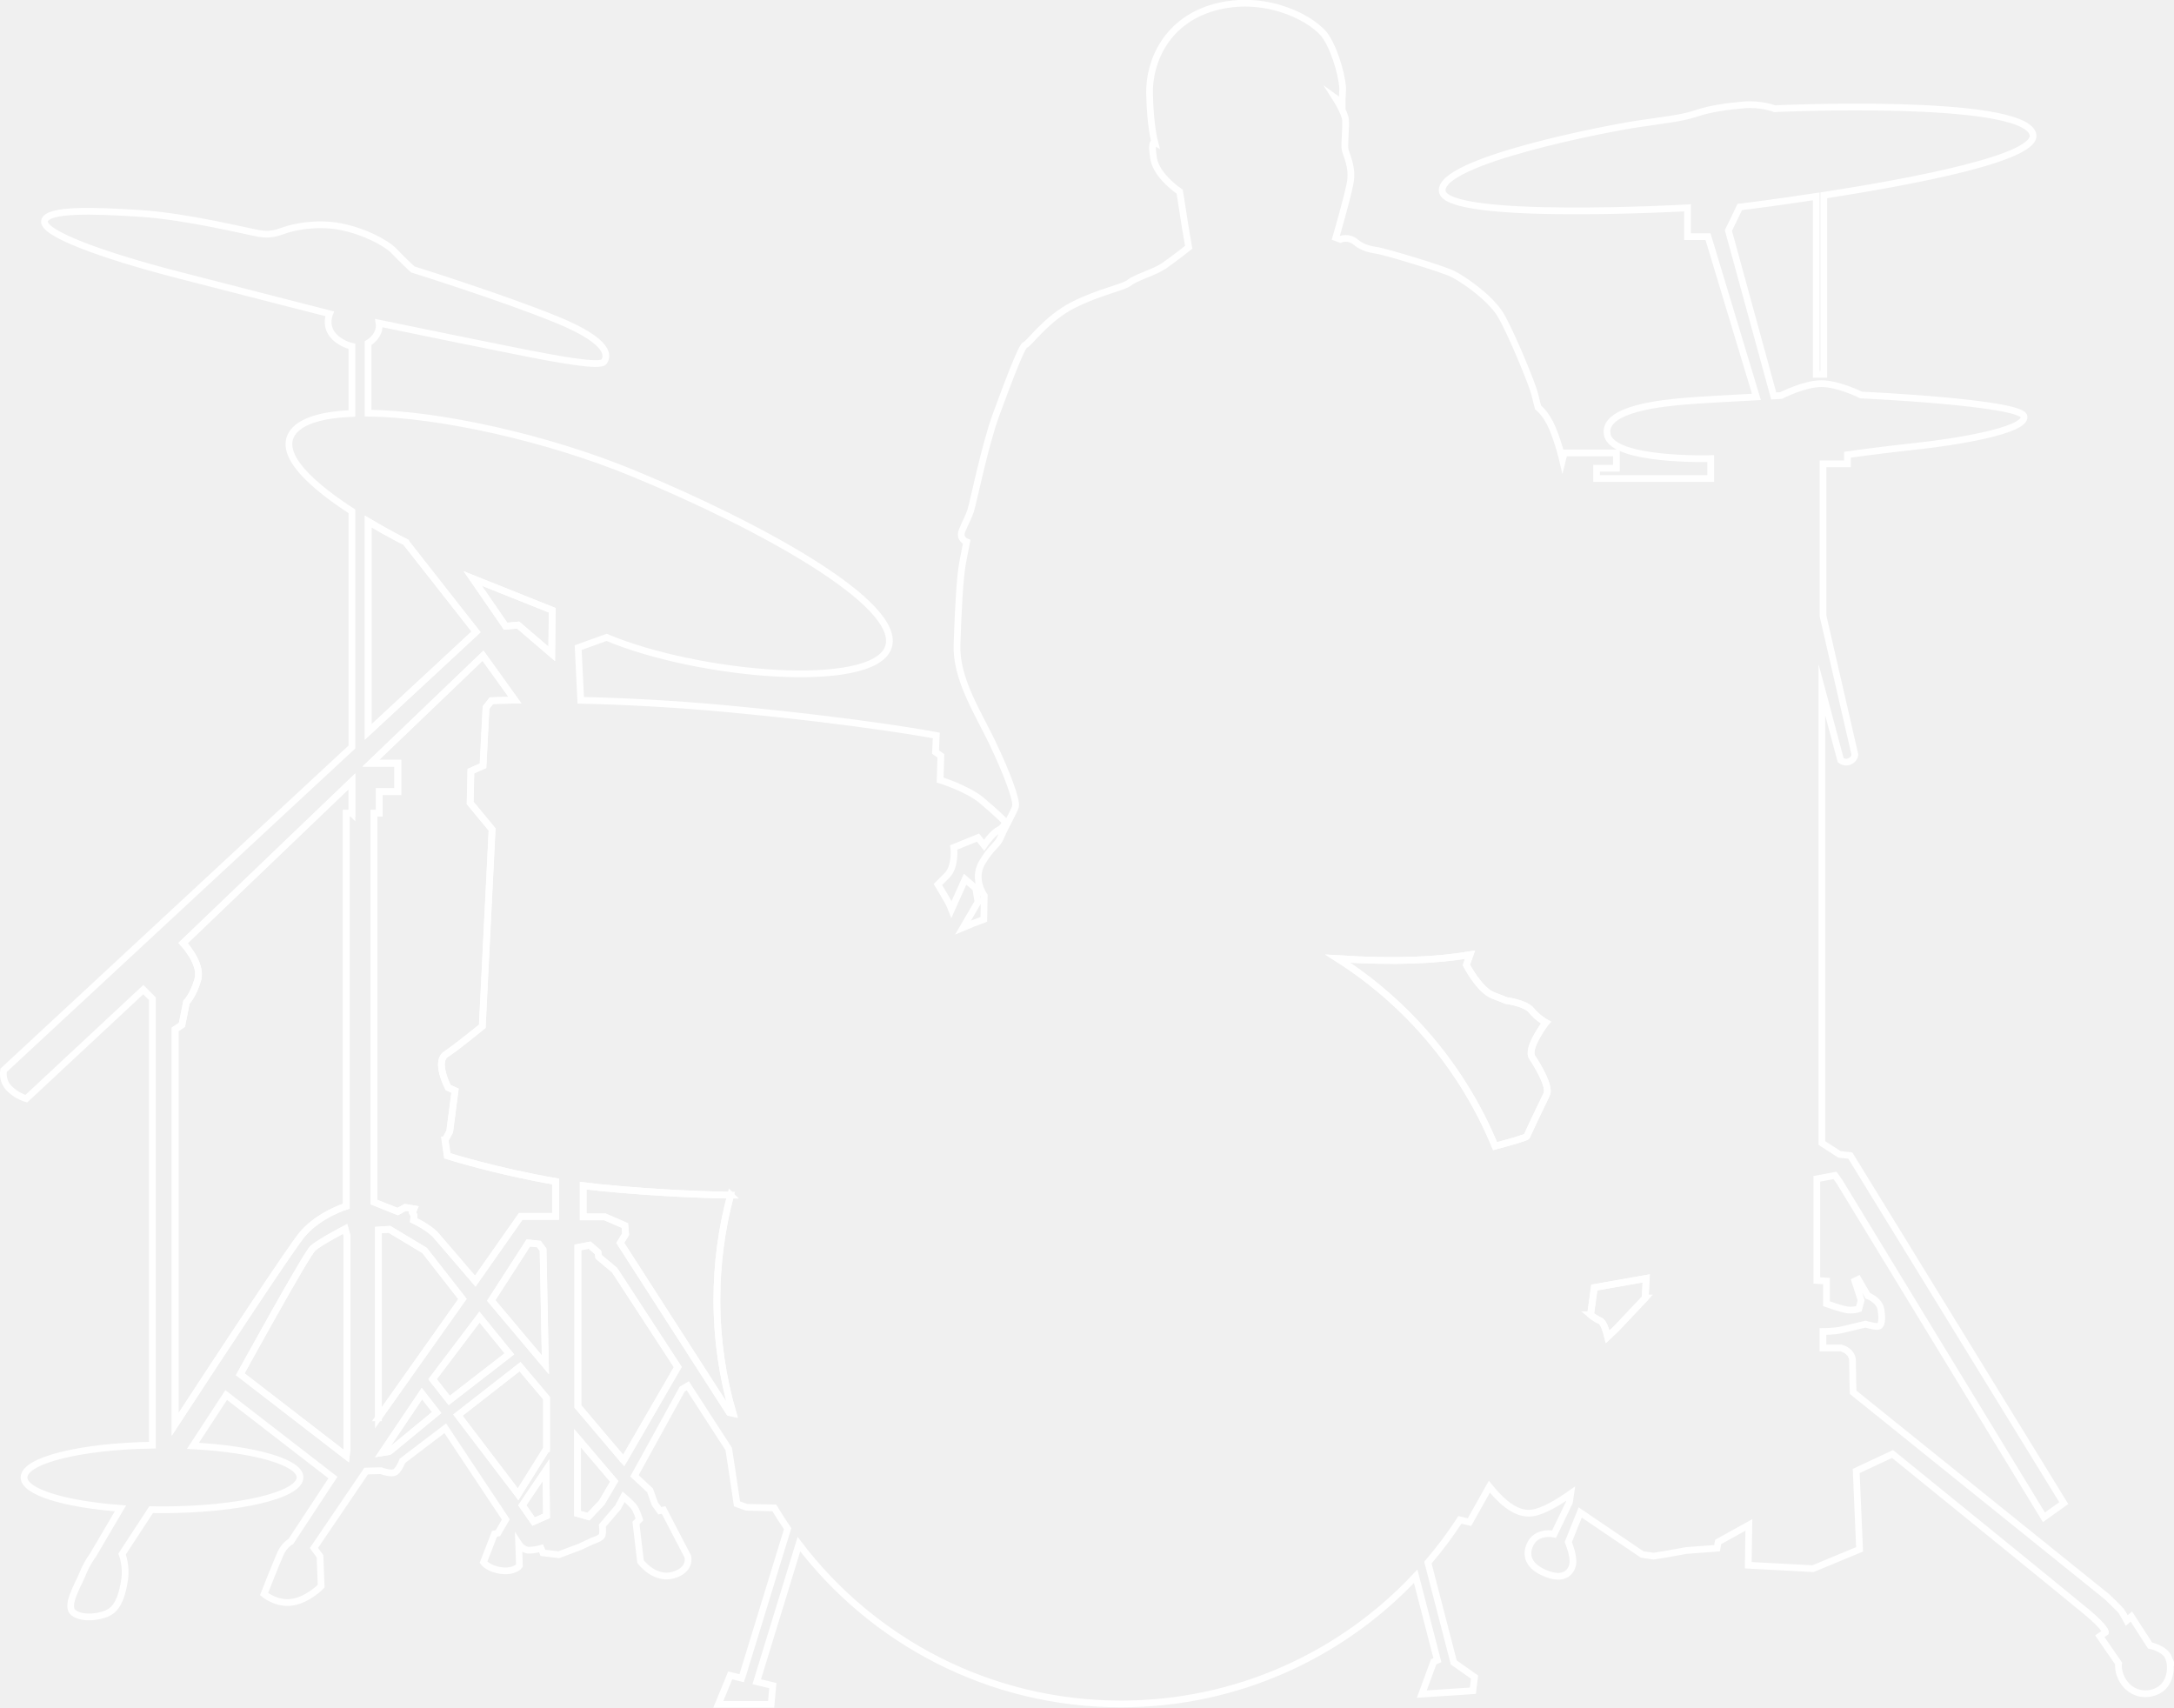
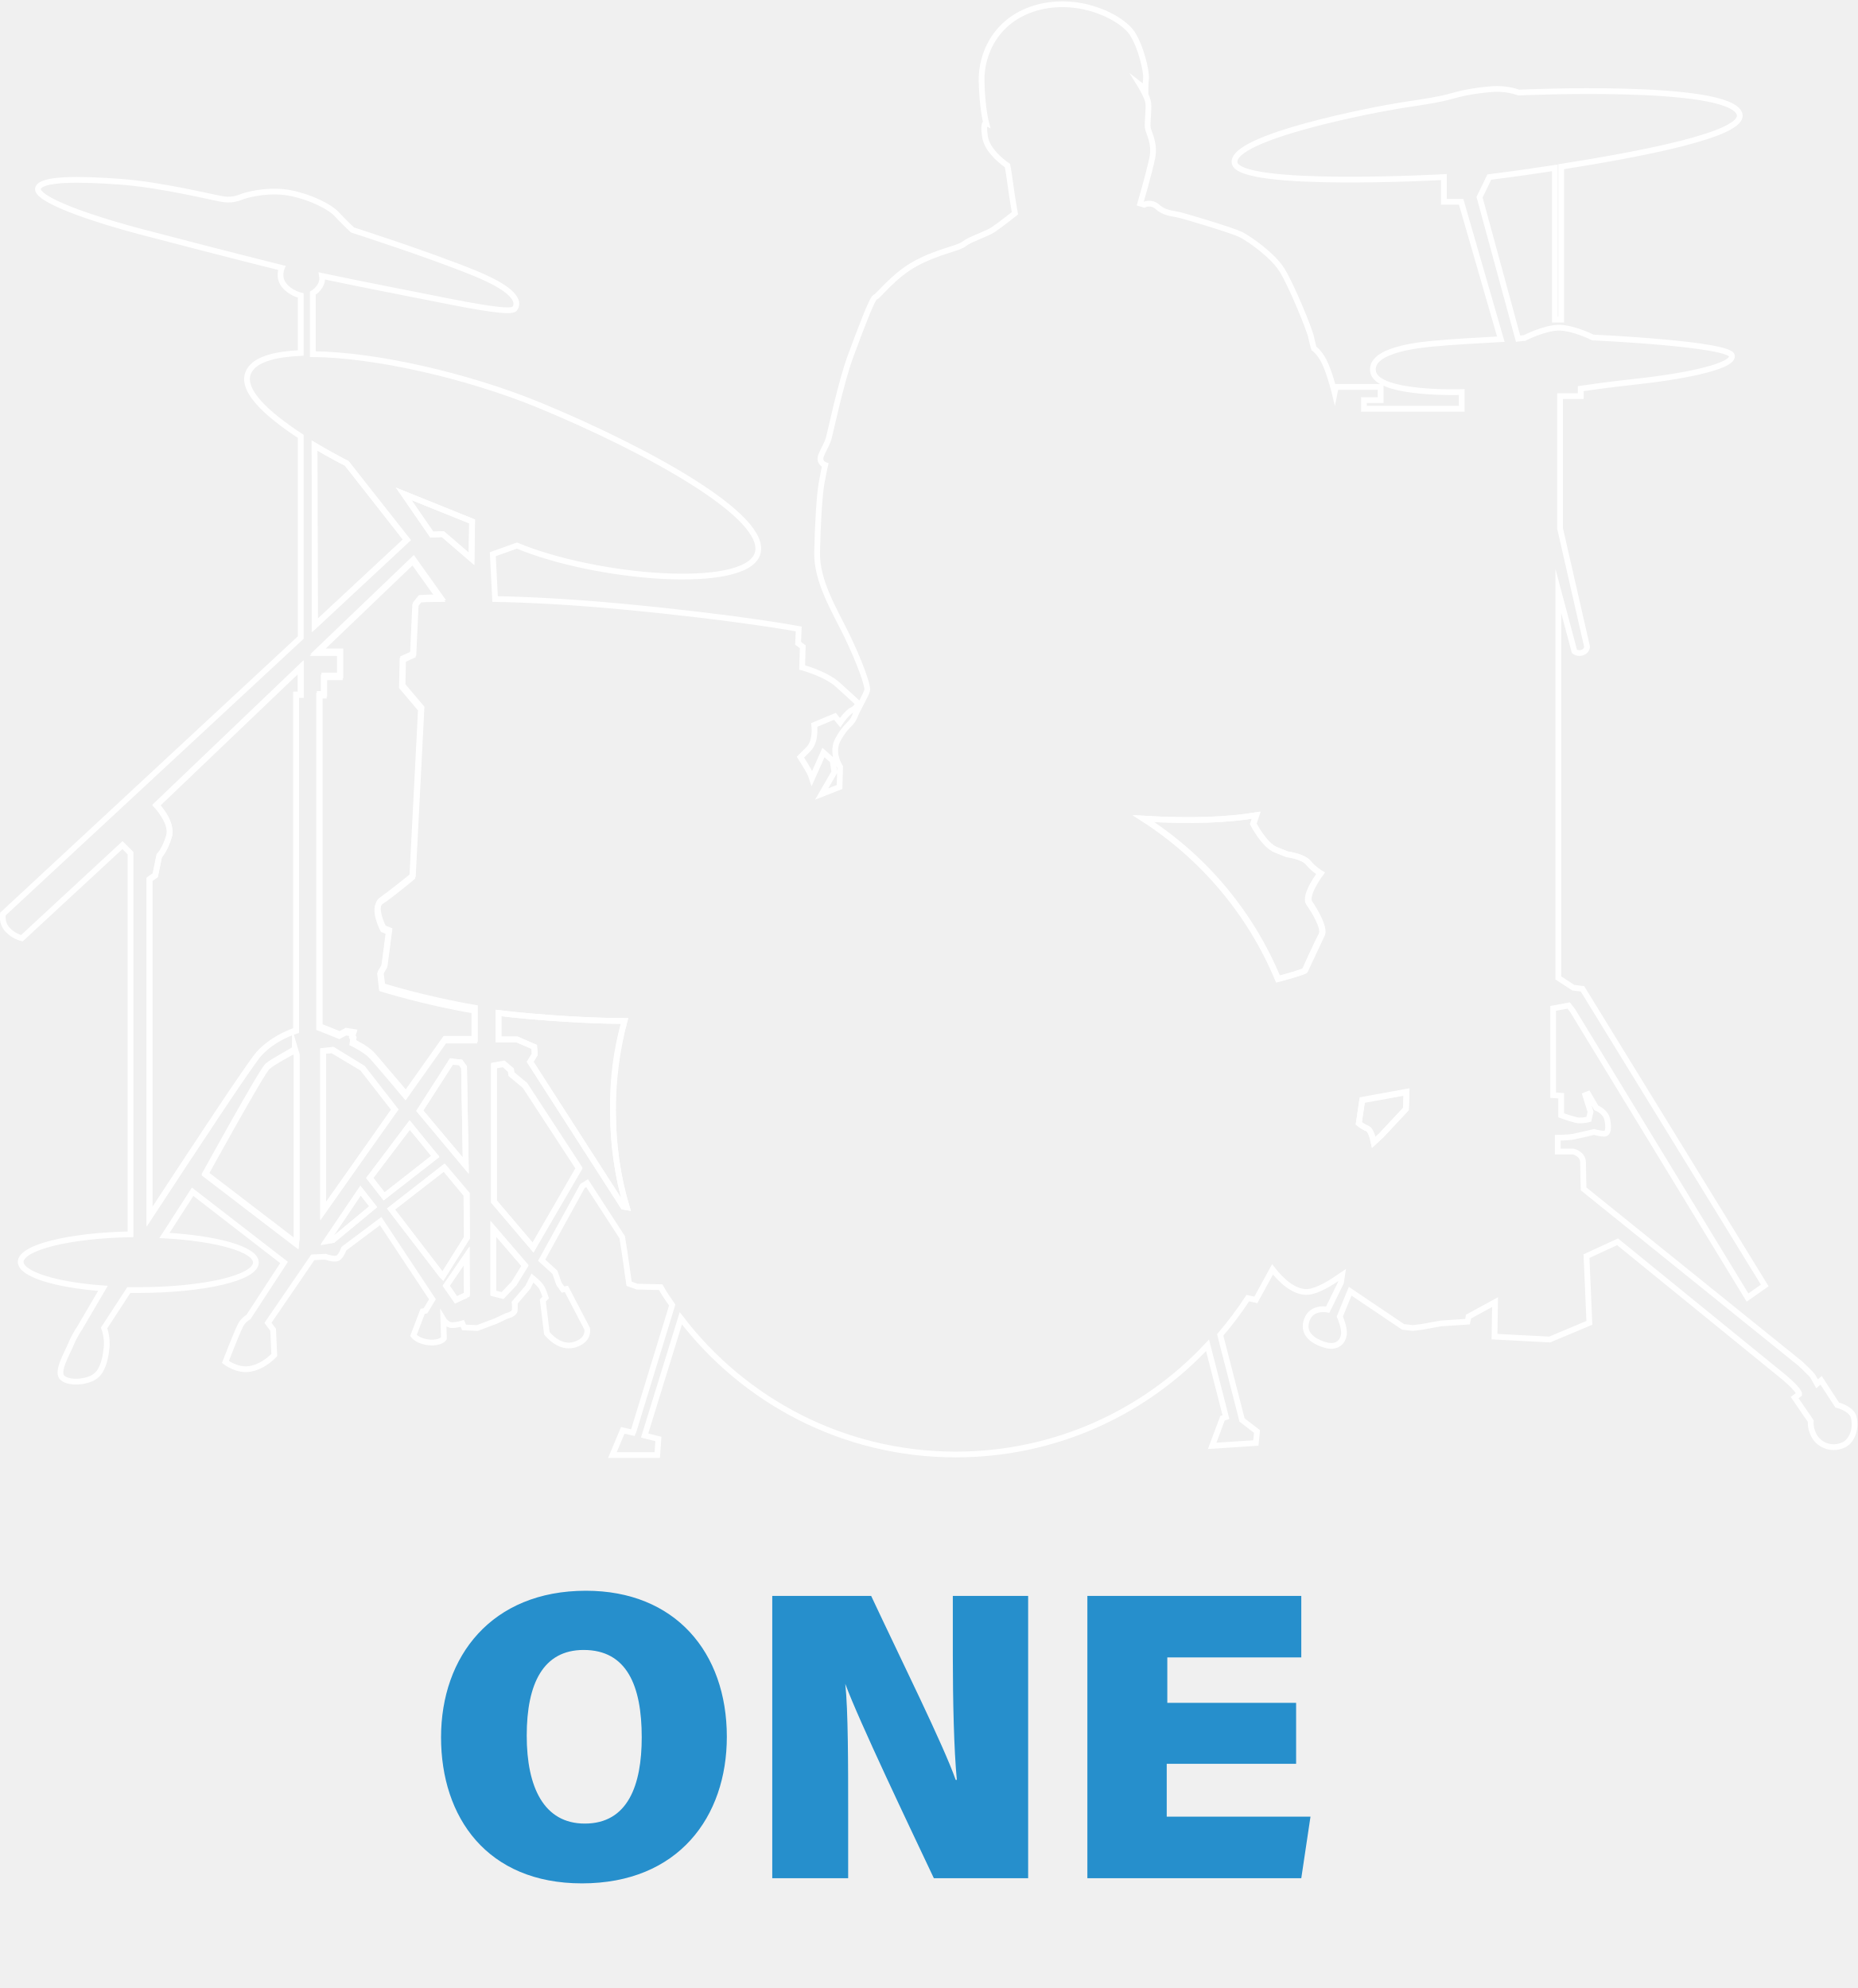
- <svg xmlns="http://www.w3.org/2000/svg" id="a" viewBox="0 0 323.03 253.77">
-   <defs>
-     <style>.b{fill:none;stroke:#fff;stroke-miterlimit:10;}</style>
-   </defs>
-   <polygon class="b" points="77.61 223.65 79.29 226.07 81.21 225.22 81.15 218.42 77.61 223.65" />
-   <polygon class="b" points="71.25 195.69 64.27 204.92 66.75 208.07 75.69 201.15 71.25 195.69" />
-   <polygon class="b" points="63.09 185.79 57.86 182.64 56.23 182.75 56.23 210.65 68.72 192.99 63.09 185.79" />
-   <polygon class="b" points="80.7 185.68 80.08 184.84 78.51 184.67 72.99 193.22 81.04 202.78 80.7 185.68" />
-   <polygon class="b" points="76.99 92.87 81.98 97.15 82.05 90.67 70.24 85.95 75.13 93.04 76.99 92.87" />
-   <path class="b" d="M46.5,185.45c-1.01,.9-10.8,18.73-10.8,18.73l15.75,12.15,.11-.96v-31.78l-.28-1.01s-3.77,1.97-4.78,2.87Z" />
-   <path class="b" d="M60.28,80.55s-2.48-1.22-5.57-3.06v31.27l16.03-14.87-10.46-13.33Z" />
-   <path class="b" d="M29.4,145.52c-.67,2.36-1.69,3.38-1.69,3.38l-.68,3.37-1.01,.67v58.69c7.38-11.29,17.39-26.5,18.96-28.31,2.53-2.92,6.47-4.11,6.47-4.11v-58.39h.84v-4.75l-25.09,24.04s2.87,3.04,2.19,5.4Z" />
-   <polygon class="b" points="56.79 215.83 57.86 215.66 64.89 209.87 62.7 207.05 56.79 215.83" />
-   <path class="b" d="M236.34,195.35s.68,.56,1.46,.9c.46,.2,.85,1.41,1.09,2.37l1.28-1.21,4.3-4.56,.15-2.91-7.71,1.36-.56,4.05Z" />
-   <polygon class="b" points="68.04 210.26 76.91 221.91 76.99 222.02 81.21 215.27 81.21 207.73 77.27 203.06 68.04 210.26" />
-   <path class="b" d="M229.7,151.93s-1.24-.67-2.14-1.8c-.9-1.12-3.71-1.46-3.71-1.46l-2.02-.79c-2.03-.79-3.94-4.5-3.94-4.5l.54-1.53c-4.94,.82-11.01,1.12-19.63,.59,10.39,6.61,18.61,16.33,23.35,27.85,1.87-.49,4.66-1.26,4.74-1.48,.11-.34,2.36-5.06,2.92-6.19,.56-1.12-1.24-4.16-2.14-5.51-.9-1.35,2.02-5.17,2.02-5.17Z" />
-   <polygon class="b" points="85.82 224.88 87.45 225.34 89.42 223.25 91.27 220.1 85.82 213.69 85.82 224.88" />
-   <path class="b" d="M66.13,169.37l.68-1.24,.79-6.08-1.01-.45s-2.02-3.82-.34-4.95c1.69-1.12,5.4-4.16,5.4-4.16l1.46-29.25-3.26-3.94,.11-4.73,1.8-.79,.45-8.66,.79-1.01s1.25-.06,3.5-.09l-4.74-6.6-16.67,15.98h4.01v4.22h-2.76v3.21h-.79v57.77l3.54,1.41,1.12-.62,1.29,.22-.23,.56,.23,.39-.06,.73s2.31,1.07,3.38,2.31c1.07,1.24,5.79,6.75,5.79,6.75l6.75-9.62h5.17v-5.19c-8.8-1.5-16.09-3.81-16.09-3.81l-.34-2.36Z" />
-   <polygon class="b" points="88.97 186.75 88.86 186.07 87.62 185 85.87 185.34 85.87 208.97 92.68 217.01 100.72 203.12 91.33 188.72 88.97 186.75" />
-   <path class="b" d="M108.57,177.57c-2.92-.04-10.39-.24-19.27-1.11-.88-.09-1.77-.19-2.64-.3v4.63h3.21l2.98,1.29,.11,1.29-.79,1.29,16.2,25.2,.55,.12c-1.56-5.34-2.4-10.99-2.4-16.84,0-5.39,.71-10.61,2.04-15.58Z" />
-   <path class="b" d="M322.26,246.34c-.59-1.43-2.79-1.86-2.79-1.86l-2.78-4.3-.68,.59s-.59-1.1-.84-1.43c-.25-.34-2.11-2.11-2.11-2.11l-37.71-30.37s-.09-3.12-.09-4.64-1.69-1.94-1.69-1.94h-2.7v-2.45s1.77,0,2.79-.25c1.01-.25,3.54-.84,3.54-.84,0,0,1.1,.34,1.77,.34s.76-1.1,.51-2.53c-.25-1.43-1.94-2.02-1.94-2.02l-1.43-2.45-.5,.25,.93,2.87-.34,1.27s-.76,.25-1.6,.17c-.84-.08-3.21-.93-3.21-.93v-3.37l-1.43-.09v-15.1l2.7-.51,.67,.94,30.37,49.86,2.95-2.11-31.72-51.64-1.6-.17-2.62-1.69V102.49l2.79,10.46s.59,.51,1.35,.17c.76-.34,.76-1.01,.76-1.01l-4.73-20.59v-22.61h3.63v-1.35s4.72-.67,10.29-1.27c5.57-.59,16.2-2.28,15.95-4.39-.25-2.11-24.21-3.21-24.21-3.21,0,0-3.37-1.69-5.91-1.69s-5.99,1.77-5.99,1.77c0,0-.41,.02-1.09,.06l-6.73-24.58,1.69-3.49s4.88-.59,11.36-1.58v26.44h1.12V29.02c13.28-2.06,32.23-5.63,31.05-9.16-1.8-5.4-38.36-3.71-38.36-3.71,0,0-2.03-.79-4.61-.56-2.58,.23-4.95,.56-6.97,1.24-2.02,.68-4.05,.9-8.66,1.57-4.61,.68-29.7,5.51-29.14,10.01,.56,4.5,36.45,2.47,36.45,2.47v4.28h3.04l7.19,23.81c-3.68,.19-9.04,.49-10.76,.65-2.7,.25-12.23,1.01-11.39,4.98,.84,3.97,15.36,3.54,15.36,3.54v2.95h-16.96v-1.52h2.95v-2.28h-7.76l-.25,1.01s-.59-2.53-1.52-4.72c-.93-2.19-2.11-3.04-2.11-3.04,0,0-.17-.59-.51-2.02-.34-1.43-3.54-9.2-5.06-11.73-1.52-2.53-5.4-5.23-7.09-6.08-1.69-.84-10.04-3.29-11.05-3.46-1.01-.17-2.28-.34-3.38-1.27-1.1-.93-2.28-.42-2.28-.42l-.68-.25s1.6-5.48,2.11-8.02c.51-2.53-.67-4.39-.76-5.23-.08-.84,.17-3.12,.09-4.22-.09-1.1-1.44-3.21-1.44-3.21l.93,.68s0-.76,.08-1.94c.08-1.18-.84-5.32-2.45-7.85-1.6-2.53-8.52-6.41-16.12-4.56-7.59,1.86-10.21,8.18-10.12,12.91,.08,4.72,.76,7.26,.76,7.26,0,0-.59-.34-.17,2.36,.42,2.7,3.88,4.98,3.88,4.98,0,0,.17,.93,.51,3.21,.34,2.28,.84,5.06,.84,5.06,0,0-2.36,1.86-3.71,2.78-1.35,.93-4.14,1.69-5.06,2.45-.93,.76-4.47,1.35-8.44,3.37-3.97,2.02-6.58,5.82-7.09,5.91-.51,.09-2.62,5.74-4.3,10.29-1.69,4.56-3.46,13.33-3.8,14.34-.34,1.01-.76,1.69-1.27,2.95-.51,1.27,.67,1.69,.67,1.69,0,0-.17,.84-.59,3.04-.42,2.19-.67,7.17-.84,12.23-.17,5.06,3.04,9.96,5.23,14.51,2.19,4.56,3.71,8.69,3.46,9.53-.25,.84-1.69,3.29-2.19,4.56-.51,1.27-1.35,1.35-2.79,3.8-1.43,2.45,.34,4.89,.34,4.89l-.07,3.52c-1.04,.38-2.07,.78-3.08,1.21l2.22-3.8-.34-2.03-1.58-1.35-2.02,4.5-.22-.56c-.22-.56-1.8-3.15-1.8-3.15l1.35-1.35c1.35-1.35,1.01-4.16,1.01-4.16l3.6-1.46,.9,1.13s1.24-1.8,2.14-2.25c.9-.45,1.01-1.24,1.01-1.24,0,0-1.35-1.35-3.49-3.15-2.14-1.8-6.19-3.04-6.19-3.04l.11-3.6-.79-.56,.11-2.47s-10.57-2.03-30.82-3.94c-8.49-.8-16.07-1.15-22.01-1.28l-.38-7.83,4.22-1.52c13.67,5.74,39.49,7.93,41.85,1.52,2.36-6.41-19.24-18.22-38.14-25.99-12.49-5.13-28.45-8.71-39.15-8.85v-10.39s1.91-1.07,1.63-2.98c7.59,1.58,12.88,2.64,19.86,4.05,6.98,1.41,12.99,2.48,13.56,1.69,.56-.79,1.12-2.92-6.98-6.24-8.1-3.32-21.43-7.48-21.43-7.48,0,0-1.69-1.58-2.81-2.76-1.13-1.18-4.44-2.93-7.93-3.6-3.49-.68-6.92,.06-8.21,.51-1.29,.45-2.19,.79-3.88,.51-1.69-.28-10.69-2.53-17.66-2.98-6.97-.45-13.89-.68-14.23,1.13-.34,1.8,8.44,5.06,19.8,7.99,11.36,2.93,22.56,5.79,22.56,5.79,0,0-.68,1.63,.39,3.04,1.07,1.41,2.93,1.8,2.93,1.8v9.97c-4.26,.18-7.41,1.04-8.72,2.74-2.61,3.38,3.24,8.25,8.72,11.8v35.02L.54,159.02s-.34,1.52,.84,2.7c1.18,1.18,2.53,1.52,2.53,1.52l17.38-16.2,1.35,1.35v66.33c-10.65,.17-19.07,2.25-19.07,4.8,0,2.15,6.02,3.97,14.33,4.59l-4.1,6.97s-.84,1.07-1.52,2.75c-.67,1.69-2.64,4.78-1.35,5.79,1.29,1.01,4.16,.67,5.46-.17,1.29-.84,1.85-2.81,2.14-4.84,.28-2.03-.39-3.71-.39-3.71l4.32-6.6c.53,.01,1.07,.02,1.62,.02,11.32,0,20.5-2.15,20.5-4.81,0-2.28-6.8-4.2-15.91-4.69l4.94-7.55,15.86,12.26-6.25,9.5s-.96,.51-1.52,1.74c-.56,1.24-2.47,6.08-2.47,6.08,0,0,1.97,1.63,4.33,1.18,2.36-.45,4.16-2.36,4.16-2.36l-.17-4.44-.9-1.24,7.76-11.42,2.19-.06s1.63,.62,2.19,.17c.56-.45,1.01-1.63,1.01-1.63l6.36-4.84,9,13.55-1.18,2.03-.51,.11-1.63,4.22s.73,1.01,2.7,1.24c1.97,.22,2.64-.73,2.64-.73l-.11-3.26s.62,.96,1.52,.96,1.8-.28,1.8-.28l.28,.67,2.36,.28,3.15-1.18,1.91-.9s1.29-.34,1.41-.9c.11-.56,0-1.35,0-1.35l2.31-2.7,.84-1.58s1.07,.9,1.52,1.46c.45,.56,.84,1.91,.84,1.91l-.51,.51,.67,5.74s2.08,2.81,4.84,2.02c2.76-.79,2.19-2.76,2.19-2.76l-3.6-6.92-.56,.11-.73-1.01-.73-2.03-2.31-2.14,7.09-12.88,.84-.5,6.08,9.39,.39,2.53,.84,5.62,1.41,.51,4.13,.09c.63,1.05,1.29,2.08,1.98,3.09l-6.81,22.19,.43,.13-2.15-.52-1.77,4.3h7.85l.25-2.79-2.39-.57,6.27-20.44c10.97,14.42,28.32,23.74,47.84,23.74,17.28,0,32.85-7.29,43.8-18.97l3.23,12.47-.55,.23-1.77,4.81,7.59-.5,.25-2.03-3.09-2.18-3.84-14.83c1.72-2.01,3.31-4.13,4.76-6.35l1.42,.33,2.95-5.26c1.45,1.79,3.76,4.25,6.33,3.91,1.67-.22,3.92-1.58,5.76-2.88l-.19,1.28-2.28,4.73s-2.7-.59-3.63,1.69c-.93,2.28,.84,3.71,3.04,4.39,2.19,.67,3.21-.51,3.37-1.69,.17-1.18-.67-3.21-.67-3.21l1.77-4.39,9.2,6.24,1.69,.25,1.6-.25,3.29-.59,4.55-.34,.17-.93,4.56-2.53-.09,5.99,9.62,.51,6.92-2.87-.5-11.64,5.4-2.53s26.32,21.35,29.02,23.62c2.7,2.28,2.62,2.87,2.62,2.87l-.84,.59,2.79,4.05s-.25,1.35,.84,2.87c1.1,1.52,3.12,2.11,4.98,1.18,1.86-.93,2.19-3.46,1.6-4.9ZM51.56,215.38l-.11,.96-15.75-12.15s9.79-17.83,10.8-18.73c1.01-.9,4.78-2.87,4.78-2.87l.28,1.01v31.78Zm.73-94.55h-.84v58.39s-3.94,1.18-6.47,4.11c-1.57,1.82-11.58,17.02-18.96,28.31v-58.69l1.01-.67,.68-3.37s1.01-1.01,1.69-3.38c.67-2.36-2.19-5.4-2.19-5.4l25.09-24.04v4.75Zm29.76-30.15l-.07,6.47-4.99-4.28-1.86,.17-4.89-7.09,11.81,4.72Zm-27.34-13.05v-.14c3.09,1.84,5.57,3.06,5.57,3.06l10.46,13.33-16.03,14.87v-31.13Zm1.52,133.03v-27.9l1.63-.11,5.23,3.15,5.62,7.2-12.49,17.66Zm1.63,5.01l-1.07,.17,5.9-8.77,2.19,2.81-7.03,5.79Zm6.41-10.75l6.98-9.22,4.44,5.46-8.94,6.92-2.48-3.15Zm8.72-11.7l5.51-8.55,1.57,.17,.62,.84,.34,17.1-8.04-9.56Zm6.3,32.85l-1.69-2.42,3.54-5.23,.06,6.81-1.91,.84Zm1.91-10.8l-4.22,6.75-.08-.11-8.86-11.65,9.23-7.2,3.94,4.67v7.54Zm1.35-34.54h-5.17l-6.75,9.62s-4.73-5.51-5.79-6.75c-1.07-1.24-3.38-2.31-3.38-2.31l.06-.73-.23-.39,.23-.56-1.29-.22-1.12,.62-3.54-1.41v-57.77h.79v-3.21h2.76v-4.22h-4.01l16.67-15.98,4.74,6.6c-2.25,.03-3.5,.09-3.5,.09l-.79,1.01-.45,8.66-1.8,.79-.11,4.73,3.26,3.94-1.46,29.25s-3.71,3.04-5.4,4.16c-1.69,1.13,.34,4.95,.34,4.95l1.01,.45-.79,6.08-.68,1.24,.34,2.36s7.29,2.31,16.09,3.81v5.19Zm6.86,42.52l-1.97,2.08-1.63-.45v-11.19l5.46,6.41-1.86,3.15Zm3.26-6.24l-6.81-8.04v-23.63l1.74-.34,1.24,1.07,.11,.67,2.36,1.97,9.39,14.4-8.04,13.89Zm15.69-7.14l-16.2-25.2,.79-1.29-.11-1.29-2.98-1.29h-3.21v-4.63c.88,.11,1.76,.21,2.64,.3,8.88,.87,16.34,1.07,19.27,1.11-1.33,4.97-2.04,10.19-2.04,15.58,0,5.85,.84,11.5,2.4,16.84l-.55-.12Zm121.44-47.25c-.56,1.12-2.81,5.85-2.92,6.19-.07,.22-2.86,.99-4.74,1.48-4.75-11.52-12.96-21.23-23.35-27.85,8.62,.54,14.69,.24,19.63-.59l-.54,1.53s1.91,3.71,3.94,4.5l2.02,.79s2.81,.34,3.71,1.46c.9,1.13,2.14,1.8,2.14,1.8,0,0-2.93,3.82-2.02,5.17,.9,1.35,2.7,4.39,2.14,5.51Zm14.65,30.23l-4.3,4.56-1.28,1.21c-.24-.96-.62-2.17-1.09-2.37-.79-.34-1.46-.9-1.46-.9l.56-4.05,7.71-1.36-.15,2.91Z" />
+ <svg xmlns="http://www.w3.org/2000/svg" version="1.1" id="a" x="0px" y="0px" viewBox="0 0 323 345.8" style="enable-background:new 0 0 323 345.8;" xml:space="preserve">
+   <style type="text/css">
+ 	.st0{fill:none;stroke:#FFFFFF;stroke-miterlimit:10;}
+ 	.st1{fill:#268FCC;}
+ </style>
+   <polygon class="st0" points="77.6,223.6 79.3,226.1 81.2,225.2 81.2,218.4 " />
+   <polygon class="st0" points="71.2,195.7 64.3,204.9 66.8,208.1 75.7,201.1 " />
+   <polygon class="st0" points="63.1,185.8 57.9,182.6 56.2,182.8 56.2,210.6 68.7,193 " />
+   <polygon class="st0" points="80.7,185.7 80.1,184.8 78.5,184.7 73,193.2 81,202.8 " />
+   <polygon class="st0" points="77,92.9 82,97.2 82.1,90.7 70.2,85.9 75.1,93 " />
+   <path class="st0" d="M46.5,185.4c-1,0.9-10.8,18.7-10.8,18.7l15.8,12.1l0.1-1v-31.8l-0.3-1C51.3,182.6,47.5,184.5,46.5,185.4  L46.5,185.4z" />
+   <path class="st0" d="M60.3,80.6c0,0-2.5-1.2-5.6-3.1v31.3l16-14.9L60.3,80.6L60.3,80.6z" />
+   <path class="st0" d="M29.4,145.5c-0.7,2.4-1.7,3.4-1.7,3.4l-0.7,3.4l-1,0.7v58.7c7.4-11.3,17.4-26.5,19-28.3  c2.5-2.9,6.5-4.1,6.5-4.1v-58.4h0.8v-4.8l-25.1,24C27.2,140.1,30.1,143.2,29.4,145.5L29.4,145.5z" />
+   <polygon class="st0" points="56.8,215.8 57.9,215.7 64.9,209.9 62.7,207.1 " />
+   <path class="st0" d="M236.3,195.4c0,0,0.7,0.6,1.5,0.9c0.5,0.2,0.9,1.4,1.1,2.4l1.3-1.2l4.3-4.6l0.1-2.9l-7.7,1.4L236.3,195.4  L236.3,195.4z" />
+   <polygon class="st0" points="68,210.3 76.9,221.9 77,222 81.2,215.3 81.2,207.7 77.3,203.1 " />
+   <path class="st0" d="M229.7,151.9c0,0-1.2-0.7-2.1-1.8c-0.9-1.1-3.7-1.5-3.7-1.5l-2-0.8c-2-0.8-3.9-4.5-3.9-4.5l0.5-1.5  c-4.9,0.8-11,1.1-19.6,0.6c10.4,6.6,18.6,16.3,23.4,27.9c1.9-0.5,4.7-1.3,4.7-1.5c0.1-0.3,2.4-5.1,2.9-6.2c0.6-1.1-1.2-4.2-2.1-5.5  C226.8,155.8,229.7,151.9,229.7,151.9L229.7,151.9z" />
+   <polygon class="st0" points="85.8,224.9 87.4,225.3 89.4,223.2 91.3,220.1 85.8,213.7 " />
+   <path class="st0" d="M66.1,169.4l0.7-1.2l0.8-6.1l-1-0.4c0,0-2-3.8-0.3-4.9c1.7-1.1,5.4-4.2,5.4-4.2l1.5-29.2l-3.3-3.9l0.1-4.7  l1.8-0.8l0.4-8.7l0.8-1c0,0,1.2-0.1,3.5-0.1l-4.7-6.6l-16.7,16h4v4.2h-2.8v3.2h-0.8v57.8l3.5,1.4l1.1-0.6l1.3,0.2l-0.2,0.6l0.2,0.4  l-0.1,0.7c0,0,2.3,1.1,3.4,2.3c1.1,1.2,5.8,6.8,5.8,6.8l6.8-9.6h5.2v-5.2c-8.8-1.5-16.1-3.8-16.1-3.8L66.1,169.4L66.1,169.4z" />
+   <polygon class="st0" points="89,186.8 88.9,186.1 87.6,185 85.9,185.3 85.9,209 92.7,217 100.7,203.1 91.3,188.7 " />
+   <path class="st0" d="M108.6,177.6c-2.9,0-10.4-0.2-19.3-1.1c-0.9-0.1-1.8-0.2-2.6-0.3v4.6h3.2l3,1.3l0.1,1.3l-0.8,1.3l16.2,25.2  l0.6,0.1c-1.6-5.3-2.4-11-2.4-16.8C106.5,187.7,107.2,182.5,108.6,177.6L108.6,177.6z" />
+   <path class="st0" d="M322.3,246.3c-0.6-1.4-2.8-1.9-2.8-1.9l-2.8-4.3l-0.7,0.6c0,0-0.6-1.1-0.8-1.4c-0.2-0.3-2.1-2.1-2.1-2.1  l-37.7-30.4c0,0-0.1-3.1-0.1-4.6s-1.7-1.9-1.7-1.9h-2.7v-2.4c0,0,1.8,0,2.8-0.2c1-0.2,3.5-0.8,3.5-0.8s1.1,0.3,1.8,0.3  s0.8-1.1,0.5-2.5s-1.9-2-1.9-2l-1.4-2.4l-0.5,0.2l0.9,2.9l-0.3,1.3c0,0-0.8,0.2-1.6,0.2s-3.2-0.9-3.2-0.9v-3.4l-1.4-0.1v-15.1  l2.7-0.5l0.7,0.9l30.4,49.9l3-2.1l-31.7-51.6l-1.6-0.2l-2.6-1.7v-67.3l2.8,10.5c0,0,0.6,0.5,1.4,0.2c0.8-0.3,0.8-1,0.8-1l-4.7-20.6  V68.9h3.6v-1.3c0,0,4.7-0.7,10.3-1.3c5.6-0.6,16.2-2.3,16-4.4s-24.2-3.2-24.2-3.2s-3.4-1.7-5.9-1.7s-6,1.8-6,1.8s-0.4,0-1.1,0.1  l-6.7-24.6l1.7-3.5c0,0,4.9-0.6,11.4-1.6v26.4h1.1V29c13.3-2.1,32.2-5.6,31-9.2c-1.8-5.4-38.4-3.7-38.4-3.7s-2-0.8-4.6-0.6  s-4.9,0.6-7,1.2s-4.1,0.9-8.7,1.6c-4.6,0.7-29.7,5.5-29.1,10s36.4,2.5,36.4,2.5v4.3h3L261,59c-3.7,0.2-9,0.5-10.8,0.7  c-2.7,0.2-12.2,1-11.4,5s15.4,3.5,15.4,3.5v2.9h-17v-1.5h2.9v-2.3h-7.8l-0.2,1c0,0-0.6-2.5-1.5-4.7c-0.9-2.2-2.1-3-2.1-3  s-0.2-0.6-0.5-2s-3.5-9.2-5.1-11.7s-5.4-5.2-7.1-6.1c-1.7-0.8-10-3.3-11.1-3.5c-1-0.2-2.3-0.3-3.4-1.3s-2.3-0.4-2.3-0.4l-0.7-0.2  c0,0,1.6-5.5,2.1-8c0.5-2.5-0.7-4.4-0.8-5.2c-0.1-0.8,0.2-3.1,0.1-4.2c-0.1-1.1-1.4-3.2-1.4-3.2l0.9,0.7c0,0,0-0.8,0.1-1.9  s-0.8-5.3-2.4-7.8c-1.6-2.5-8.5-6.4-16.1-4.6c-7.6,1.9-10.2,8.2-10.1,12.9c0.1,4.7,0.8,7.3,0.8,7.3s-0.6-0.3-0.2,2.4s3.9,5,3.9,5  s0.2,0.9,0.5,3.2s0.8,5.1,0.8,5.1s-2.4,1.9-3.7,2.8c-1.4,0.9-4.1,1.7-5.1,2.5c-0.9,0.8-4.5,1.3-8.4,3.4s-6.6,5.8-7.1,5.9  s-2.6,5.7-4.3,10.3c-1.7,4.6-3.5,13.3-3.8,14.3s-0.8,1.7-1.3,2.9c-0.5,1.3,0.7,1.7,0.7,1.7s-0.2,0.8-0.6,3  c-0.4,2.2-0.7,7.2-0.8,12.2s3,10,5.2,14.5c2.2,4.6,3.7,8.7,3.5,9.5s-1.7,3.3-2.2,4.6c-0.5,1.3-1.4,1.3-2.8,3.8  c-1.4,2.4,0.3,4.9,0.3,4.9l-0.1,3.5c-1,0.4-2.1,0.8-3.1,1.2l2.2-3.8l-0.3-2l-1.6-1.4l-2,4.5l-0.2-0.6c-0.2-0.6-1.8-3.1-1.8-3.1  l1.4-1.4c1.4-1.4,1-4.2,1-4.2l3.6-1.5l0.9,1.1c0,0,1.2-1.8,2.1-2.2s1-1.2,1-1.2s-1.4-1.3-3.5-3.2s-6.2-3-6.2-3l0.1-3.6l-0.8-0.6  l0.1-2.5c0,0-10.6-2-30.8-3.9c-8.5-0.8-16.1-1.2-22-1.3l-0.4-7.8l4.2-1.5c13.7,5.7,39.5,7.9,41.8,1.5s-19.2-18.2-38.1-26  c-12.5-5.1-28.4-8.7-39.2-8.8V51c0,0,1.9-1.1,1.6-3c7.6,1.6,12.9,2.6,19.9,4c7,1.4,13,2.5,13.6,1.7c0.6-0.8,1.1-2.9-7-6.2  S61.3,40,61.3,40s-1.7-1.6-2.8-2.8c-1.1-1.2-4.4-2.9-7.9-3.6c-3.5-0.7-6.9,0.1-8.2,0.5c-1.3,0.5-2.2,0.8-3.9,0.5  c-1.7-0.3-10.7-2.5-17.7-3S7,31,6.6,32.8c-0.3,1.8,8.4,5.1,19.8,8C37.8,43.8,49,46.6,49,46.6s-0.7,1.6,0.4,3s2.9,1.8,2.9,1.8v10  c-4.3,0.2-7.4,1-8.7,2.7c-2.6,3.4,3.2,8.2,8.7,11.8v35L0.5,159c0,0-0.3,1.5,0.8,2.7s2.5,1.5,2.5,1.5L21.3,147l1.4,1.4v66.3  C12,214.9,3.6,217,3.6,219.5c0,2.1,6,4,14.3,4.6l-4.1,7c0,0-0.8,1.1-1.5,2.8c-0.7,1.7-2.6,4.8-1.4,5.8s4.2,0.7,5.5-0.2  c1.3-0.8,1.9-2.8,2.1-4.8c0.3-2-0.4-3.7-0.4-3.7l4.3-6.6c0.5,0,1.1,0,1.6,0c11.3,0,20.5-2.1,20.5-4.8c0-2.3-6.8-4.2-15.9-4.7  l4.9-7.6l15.9,12.3l-6.2,9.5c0,0-1,0.5-1.5,1.7c-0.6,1.2-2.5,6.1-2.5,6.1s2,1.6,4.3,1.2c2.4-0.4,4.2-2.4,4.2-2.4l-0.2-4.4l-0.9-1.2  l7.8-11.4l2.2-0.1c0,0,1.6,0.6,2.2,0.2c0.6-0.4,1-1.6,1-1.6l6.4-4.8l9,13.6l-1.2,2l-0.5,0.1l-1.6,4.2c0,0,0.7,1,2.7,1.2  c2,0.2,2.6-0.7,2.6-0.7l-0.1-3.3c0,0,0.6,1,1.5,1s1.8-0.3,1.8-0.3l0.3,0.7L83,231l3.2-1.2l1.9-0.9c0,0,1.3-0.3,1.4-0.9  c0.1-0.6,0-1.4,0-1.4l2.3-2.7l0.8-1.6c0,0,1.1,0.9,1.5,1.5c0.4,0.6,0.8,1.9,0.8,1.9l-0.5,0.5l0.7,5.7c0,0,2.1,2.8,4.8,2  s2.2-2.8,2.2-2.8l-3.6-6.9l-0.6,0.1l-0.7-1l-0.7-2l-2.3-2.1l7.1-12.9l0.8-0.5l6.1,9.4l0.4,2.5l0.8,5.6l1.4,0.5l4.1,0.1  c0.6,1.1,1.3,2.1,2,3.1l-6.8,22.2l0.4,0.1l-2.2-0.5l-1.8,4.3h7.8l0.2-2.8l-2.4-0.6l6.3-20.4c11,14.4,28.3,23.7,47.8,23.7  c17.3,0,32.9-7.3,43.8-19l3.2,12.5l-0.6,0.2l-1.8,4.8l7.6-0.5l0.2-2L216,247l-3.8-14.8c1.7-2,3.3-4.1,4.8-6.4l1.4,0.3l2.9-5.3  c1.4,1.8,3.8,4.2,6.3,3.9c1.7-0.2,3.9-1.6,5.8-2.9l-0.2,1.3l-2.3,4.7c0,0-2.7-0.6-3.6,1.7c-0.9,2.3,0.8,3.7,3,4.4  c2.2,0.7,3.2-0.5,3.4-1.7c0.2-1.2-0.7-3.2-0.7-3.2l1.8-4.4l9.2,6.2l1.7,0.2l1.6-0.2l3.3-0.6l4.6-0.3l0.2-0.9l4.6-2.5l-0.1,6l9.6,0.5  l6.9-2.9l-0.5-11.6l5.4-2.5c0,0,26.3,21.4,29,23.6c2.7,2.3,2.6,2.9,2.6,2.9l-0.8,0.6l2.8,4.1c0,0-0.2,1.4,0.8,2.9  c1.1,1.5,3.1,2.1,5,1.2C322.5,250.3,322.8,247.8,322.3,246.3L322.3,246.3z M51.6,215.4l-0.1,1l-15.8-12.1c0,0,9.8-17.8,10.8-18.7  s4.8-2.9,4.8-2.9l0.3,1L51.6,215.4L51.6,215.4z M52.3,120.8h-0.8v58.4c0,0-3.9,1.2-6.5,4.1c-1.6,1.8-11.6,17-19,28.3v-58.7l1-0.7  l0.7-3.4c0,0,1-1,1.7-3.4c0.7-2.4-2.2-5.4-2.2-5.4l25.1-24L52.3,120.8L52.3,120.8z M82.1,90.7L82,97.2l-5-4.3L75.1,93l-4.9-7.1  L82.1,90.7L82.1,90.7z M54.7,77.6v-0.1c3.1,1.8,5.6,3.1,5.6,3.1l10.5,13.3l-16,14.9L54.7,77.6L54.7,77.6z M56.2,210.7v-27.9l1.6-0.1  l5.2,3.1l5.6,7.2L56.2,210.7L56.2,210.7z M57.9,215.7l-1.1,0.2l5.9-8.8l2.2,2.8L57.9,215.7L57.9,215.7z M64.3,204.9l7-9.2l4.4,5.5  l-8.9,6.9L64.3,204.9L64.3,204.9z M73,193.2l5.5-8.6l1.6,0.2l0.6,0.8l0.3,17.1L73,193.2z M79.3,226.1l-1.7-2.4l3.5-5.2l0.1,6.8  C81.2,225.2,79.3,226.1,79.3,226.1z M81.2,215.3L77,222l-0.1-0.1L68,210.3l9.2-7.2l3.9,4.7L81.2,215.3L81.2,215.3z M82.6,180.7h-5.2  l-6.8,9.6c0,0-4.7-5.5-5.8-6.8c-1.1-1.2-3.4-2.3-3.4-2.3l0.1-0.7l-0.2-0.4l0.2-0.6l-1.3-0.2l-1.1,0.6l-3.5-1.4v-57.8h0.8v-3.2h2.8  v-4.2h-4l16.7-16l4.7,6.6c-2.2,0-3.5,0.1-3.5,0.1l-0.8,1l-0.4,8.7l-1.8,0.8l-0.1,4.7l3.3,3.9l-1.5,29.2c0,0-3.7,3-5.4,4.2  c-1.7,1.1,0.3,4.9,0.3,4.9l1,0.4l-0.8,6.1l-0.7,1.2l0.3,2.4c0,0,7.3,2.3,16.1,3.8L82.6,180.7L82.6,180.7z M89.4,223.3l-2,2.1  l-1.6-0.4v-11.2l5.5,6.4L89.4,223.3z M92.7,217l-6.8-8v-23.6l1.7-0.3l1.2,1.1l0.1,0.7l2.4,2l9.4,14.4L92.7,217L92.7,217z   M108.4,209.9l-16.2-25.2l0.8-1.3l-0.1-1.3l-3-1.3h-3.2v-4.6c0.9,0.1,1.8,0.2,2.6,0.3c8.9,0.9,16.3,1.1,19.3,1.1  c-1.3,5-2,10.2-2,15.6c0,5.9,0.8,11.5,2.4,16.8L108.4,209.9L108.4,209.9z M229.8,162.6c-0.6,1.1-2.8,5.9-2.9,6.2  c-0.1,0.2-2.9,1-4.7,1.5c-4.8-11.5-13-21.2-23.4-27.9c8.6,0.5,14.7,0.2,19.6-0.6l-0.5,1.5c0,0,1.9,3.7,3.9,4.5l2,0.8  c0,0,2.8,0.3,3.7,1.5c0.9,1.1,2.1,1.8,2.1,1.8s-2.9,3.8-2,5.2C228.6,158.5,230.4,161.5,229.8,162.6L229.8,162.6z M244.5,192.9  l-4.3,4.6l-1.3,1.2c-0.2-1-0.6-2.2-1.1-2.4c-0.8-0.3-1.5-0.9-1.5-0.9l0.6-4.1l7.7-1.4L244.5,192.9L244.5,192.9z" />
+   <g>
+     <g>
+       <path class="st1" d="M126.4,302.1c0,13.9-8.4,25.5-25.2,25.5c-16.5,0-24.5-11.5-24.5-25.4c0-14.1,8.8-25.5,25.2-25.5    C117.4,276.7,126.4,287.4,126.4,302.1z M91.6,301.9c0,9,3,15.3,10.1,15.3c7.5,0,9.9-6.7,9.9-15c0-9-2.6-15.2-10.1-15.2    C94.5,287,91.6,292.8,91.6,301.9z" />
+       <path class="st1" d="M134.3,326.7v-49.1h17.2c5.2,11.1,12.6,26,14.7,32h0.2c-0.5-5.1-0.7-13.8-0.7-21.6v-10.4h13.1v49.1h-16.4    c-4.2-8.9-13-27.3-15.4-33.8H147c0.5,4.6,0.5,14.1,0.5,22.8v11H134.3z" />
+       <path class="st1" d="M225.3,306.8h-22.4v9.2h25l-1.6,10.7h-37.2v-49.1h37.2v10.7h-23.3v7.9h22.4V306.8z" />
+     </g>
+   </g>
</svg>
